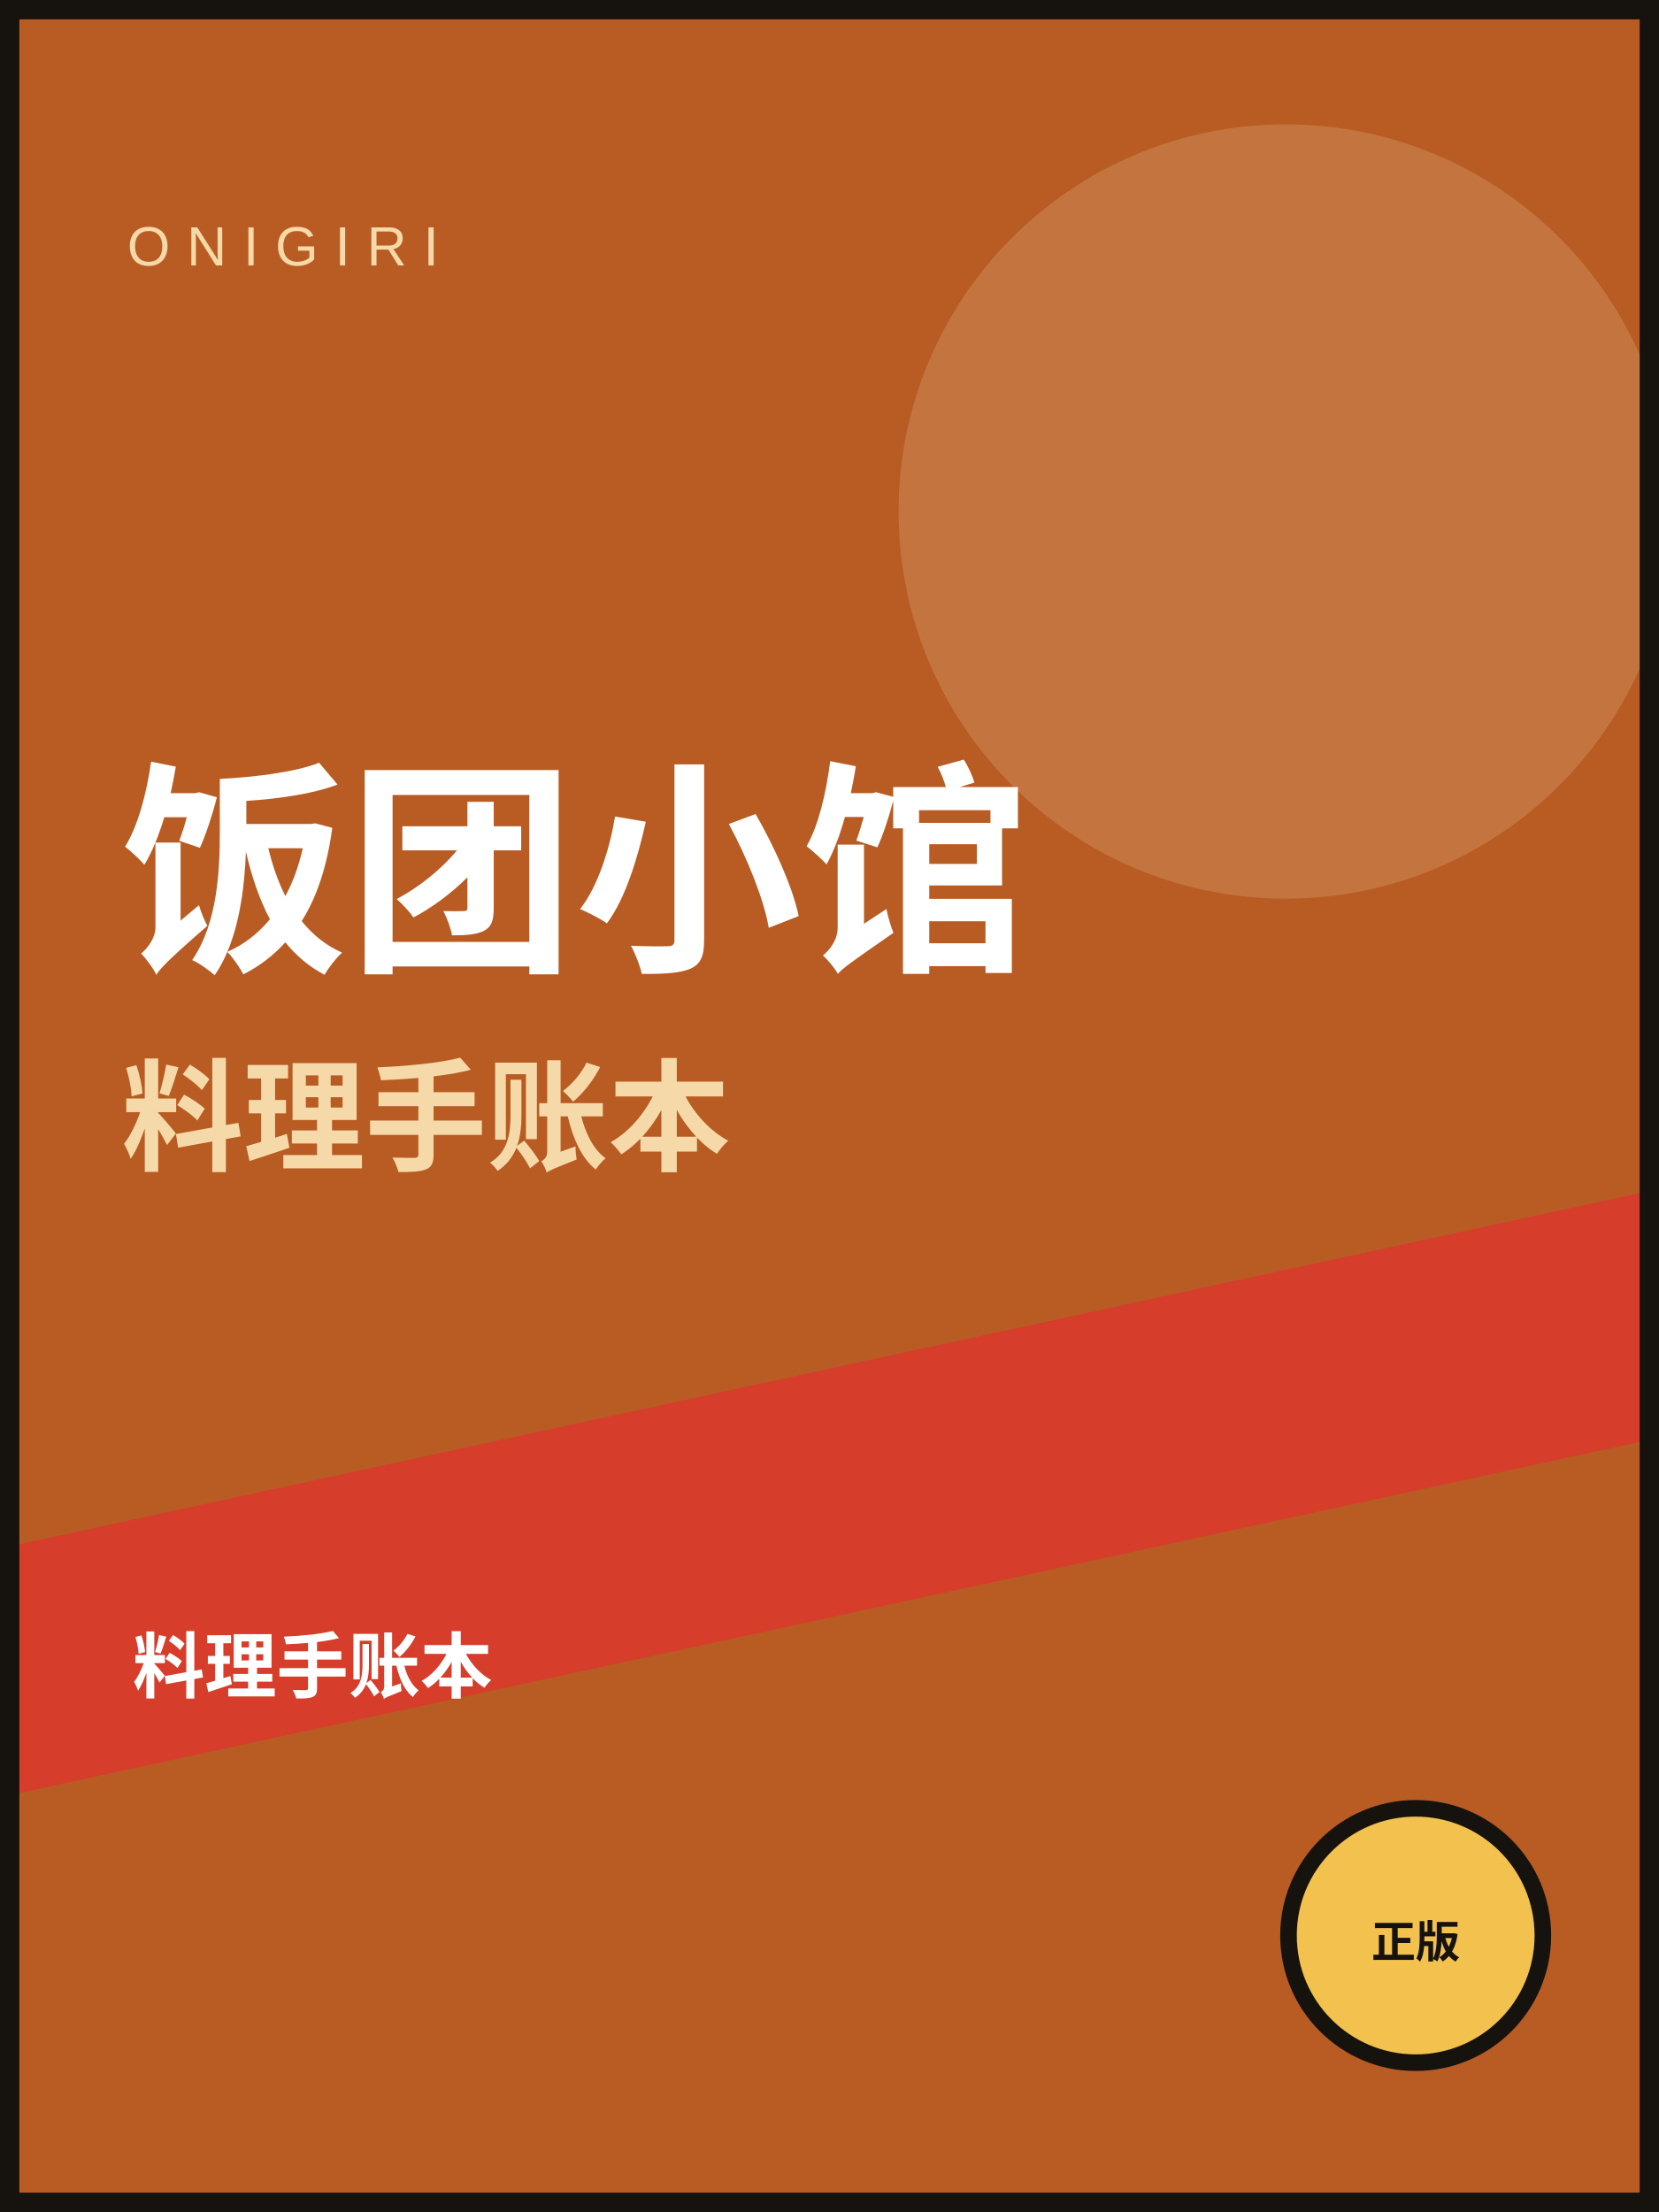
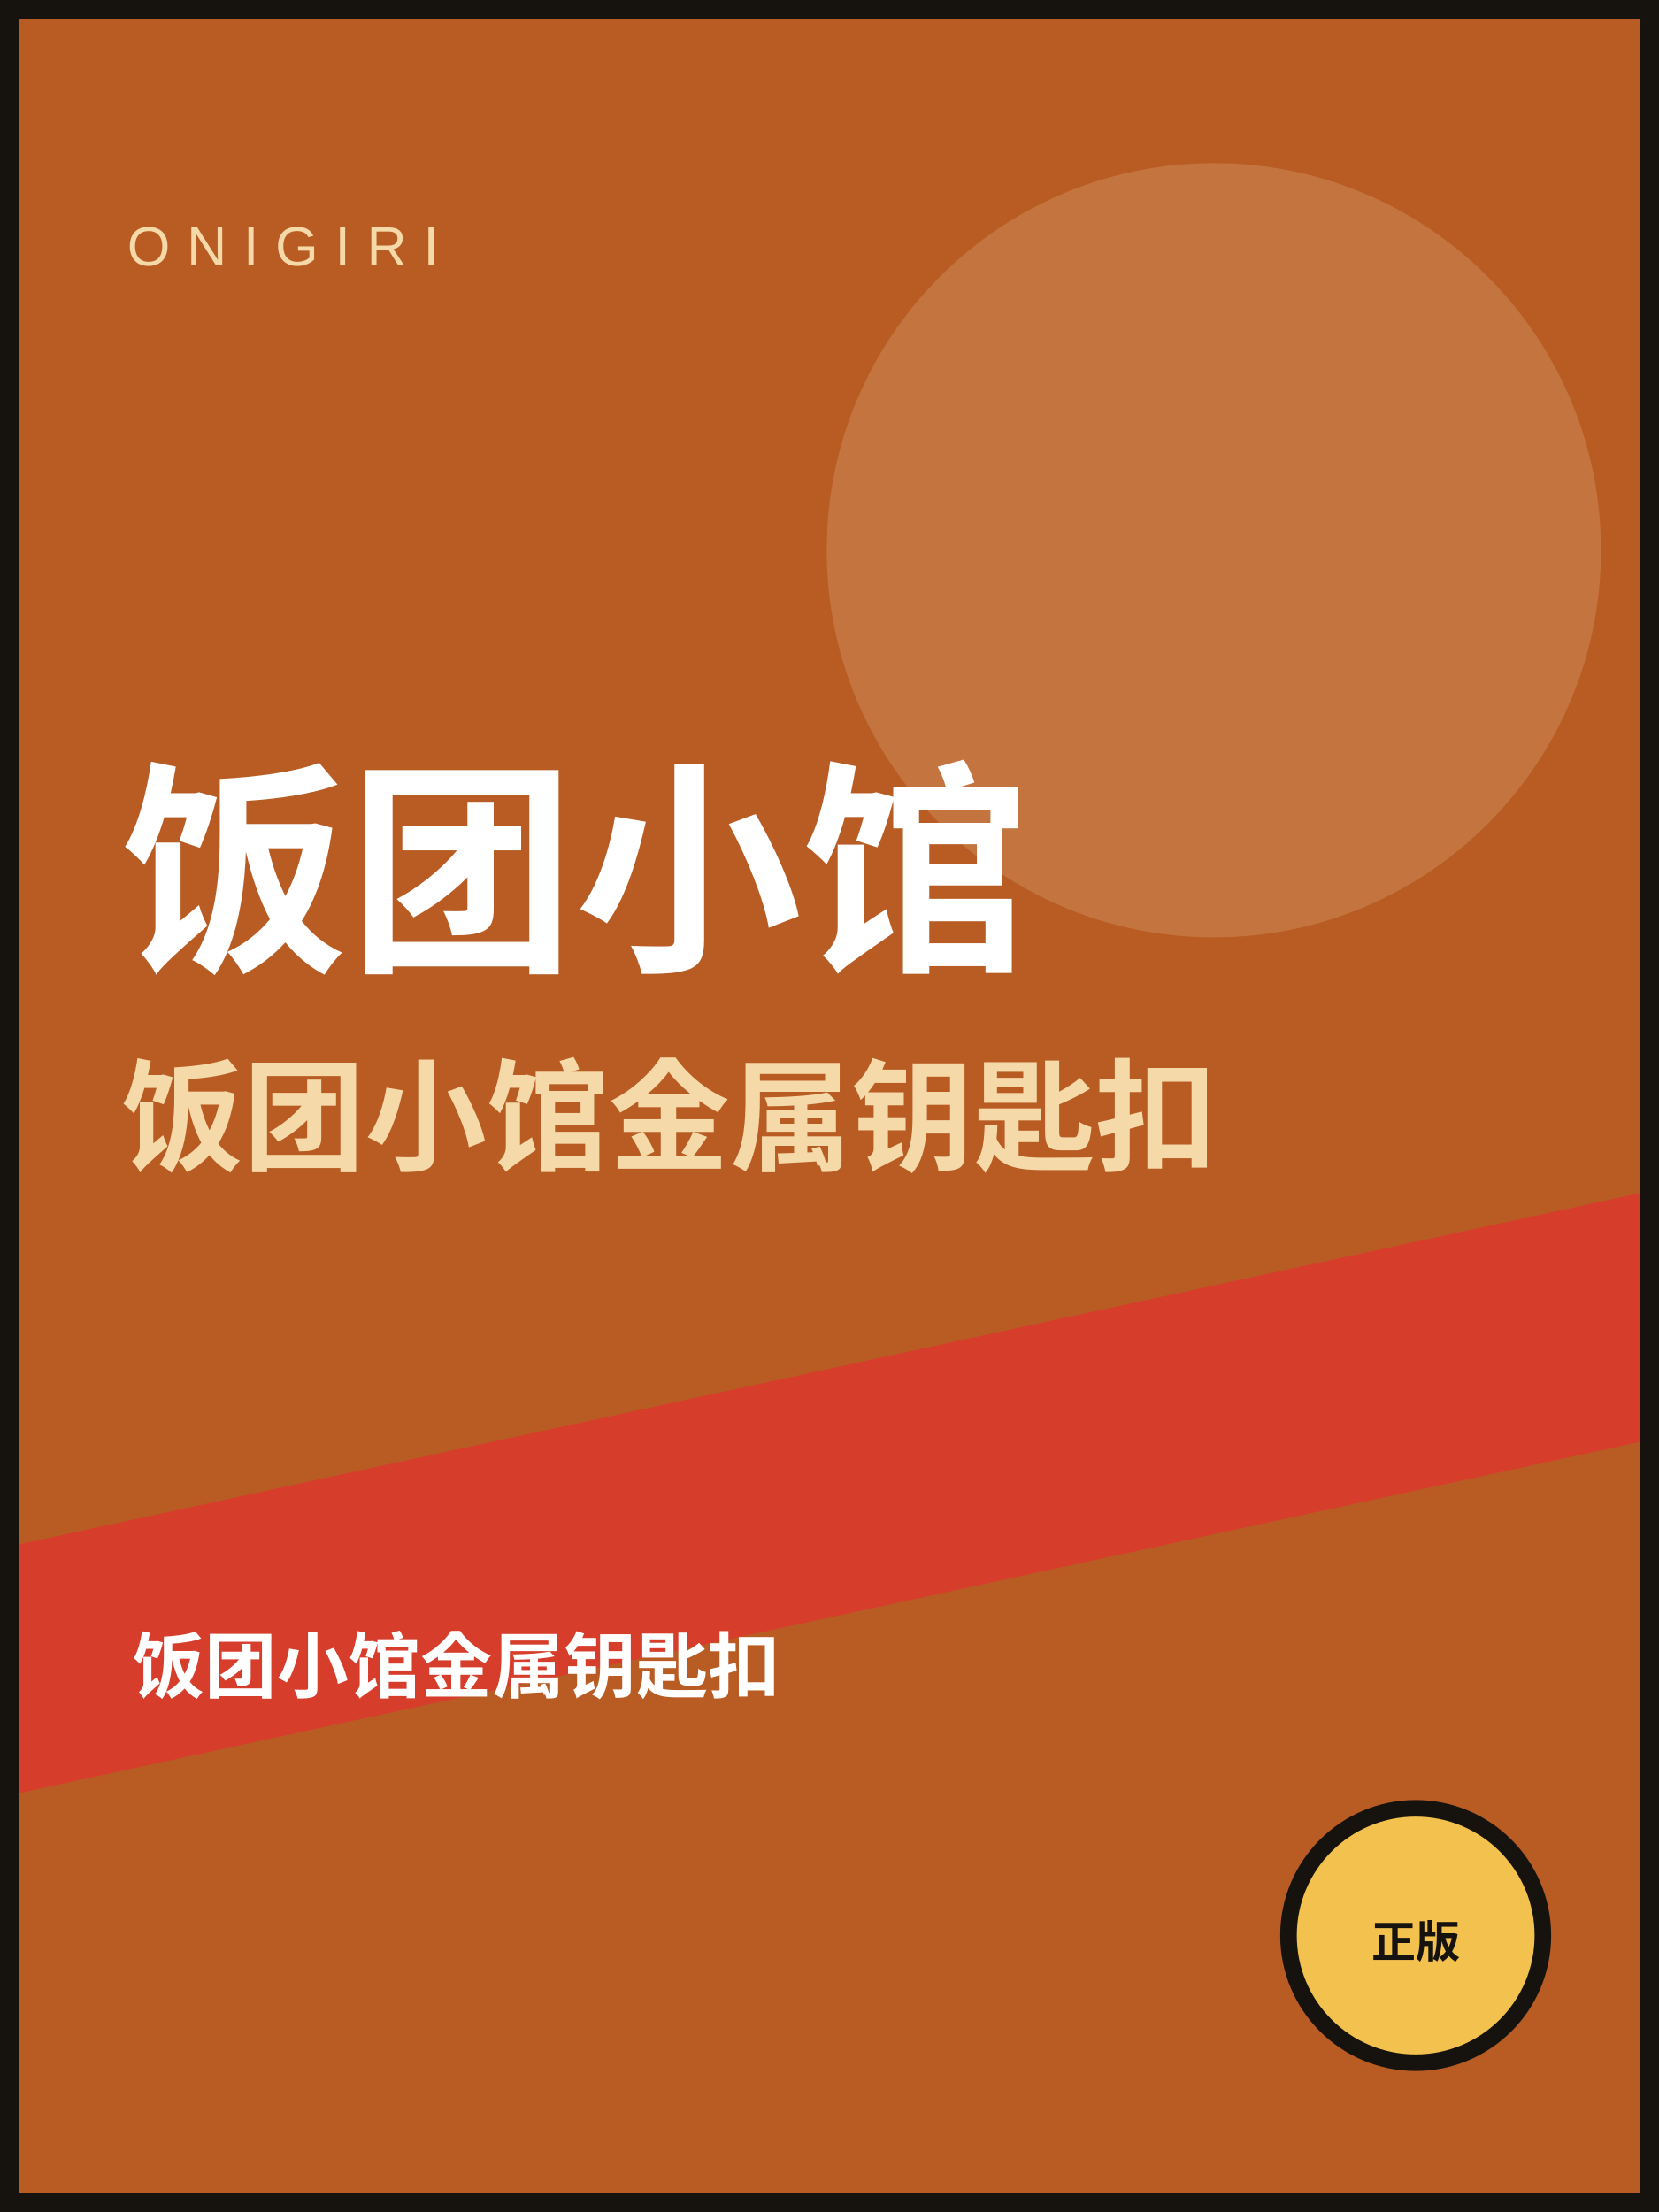
<svg xmlns="http://www.w3.org/2000/svg" width="600" height="800" viewBox="0 0 600 800">
  <rect width="600" height="800" fill="#B85C24" />
-   <circle cx="465" cy="185" r="140" fill="#F6D9A8" opacity="0.20" />
+   <circle cx="439" cy="199" r="140" fill="#F6D9A8" opacity="0.20" />
  <path d="M0 560 L600 430 L600 520 L0 650 Z" fill="#D93A2B" opacity="0.9" />
  <text x="46" y="96" font-family="Arial" font-size="20" fill="#F6D9A8" letter-spacing="6">ONIGIRI</text>
  <text x="44" y="345" font-family="Microsoft YaHei, sans-serif" font-size="82" font-weight="900" fill="#ffffff">饭团小馆</text>
-   <text x="44" y="420" font-family="Microsoft YaHei, sans-serif" font-size="44" font-weight="700" fill="#F6D9A8">料理手账本</text>
-   <text x="48" y="612" font-family="Microsoft YaHei, sans-serif" font-size="26" font-weight="700" fill="#ffffff">料理手账本</text>
+   <text x="44" y="420" font-family="Microsoft YaHei, sans-serif" font-size="44" font-weight="700" fill="#F6D9A8">饭团小馆金属钥匙扣</text>
+   <text x="48" y="612" font-family="Microsoft YaHei, sans-serif" font-size="26" font-weight="700" fill="#ffffff">饭团小馆金属钥匙扣</text>
  <rect width="600" height="800" fill="none" stroke="#16130F" stroke-width="14" />
  <circle cx="512" cy="700" r="46" fill="#F2C14E" stroke="#16130F" stroke-width="6" />
  <text x="512" y="708" text-anchor="middle" font-family="Microsoft YaHei, sans-serif" font-size="16" font-weight="900" fill="#16130F">正版</text>
</svg>
